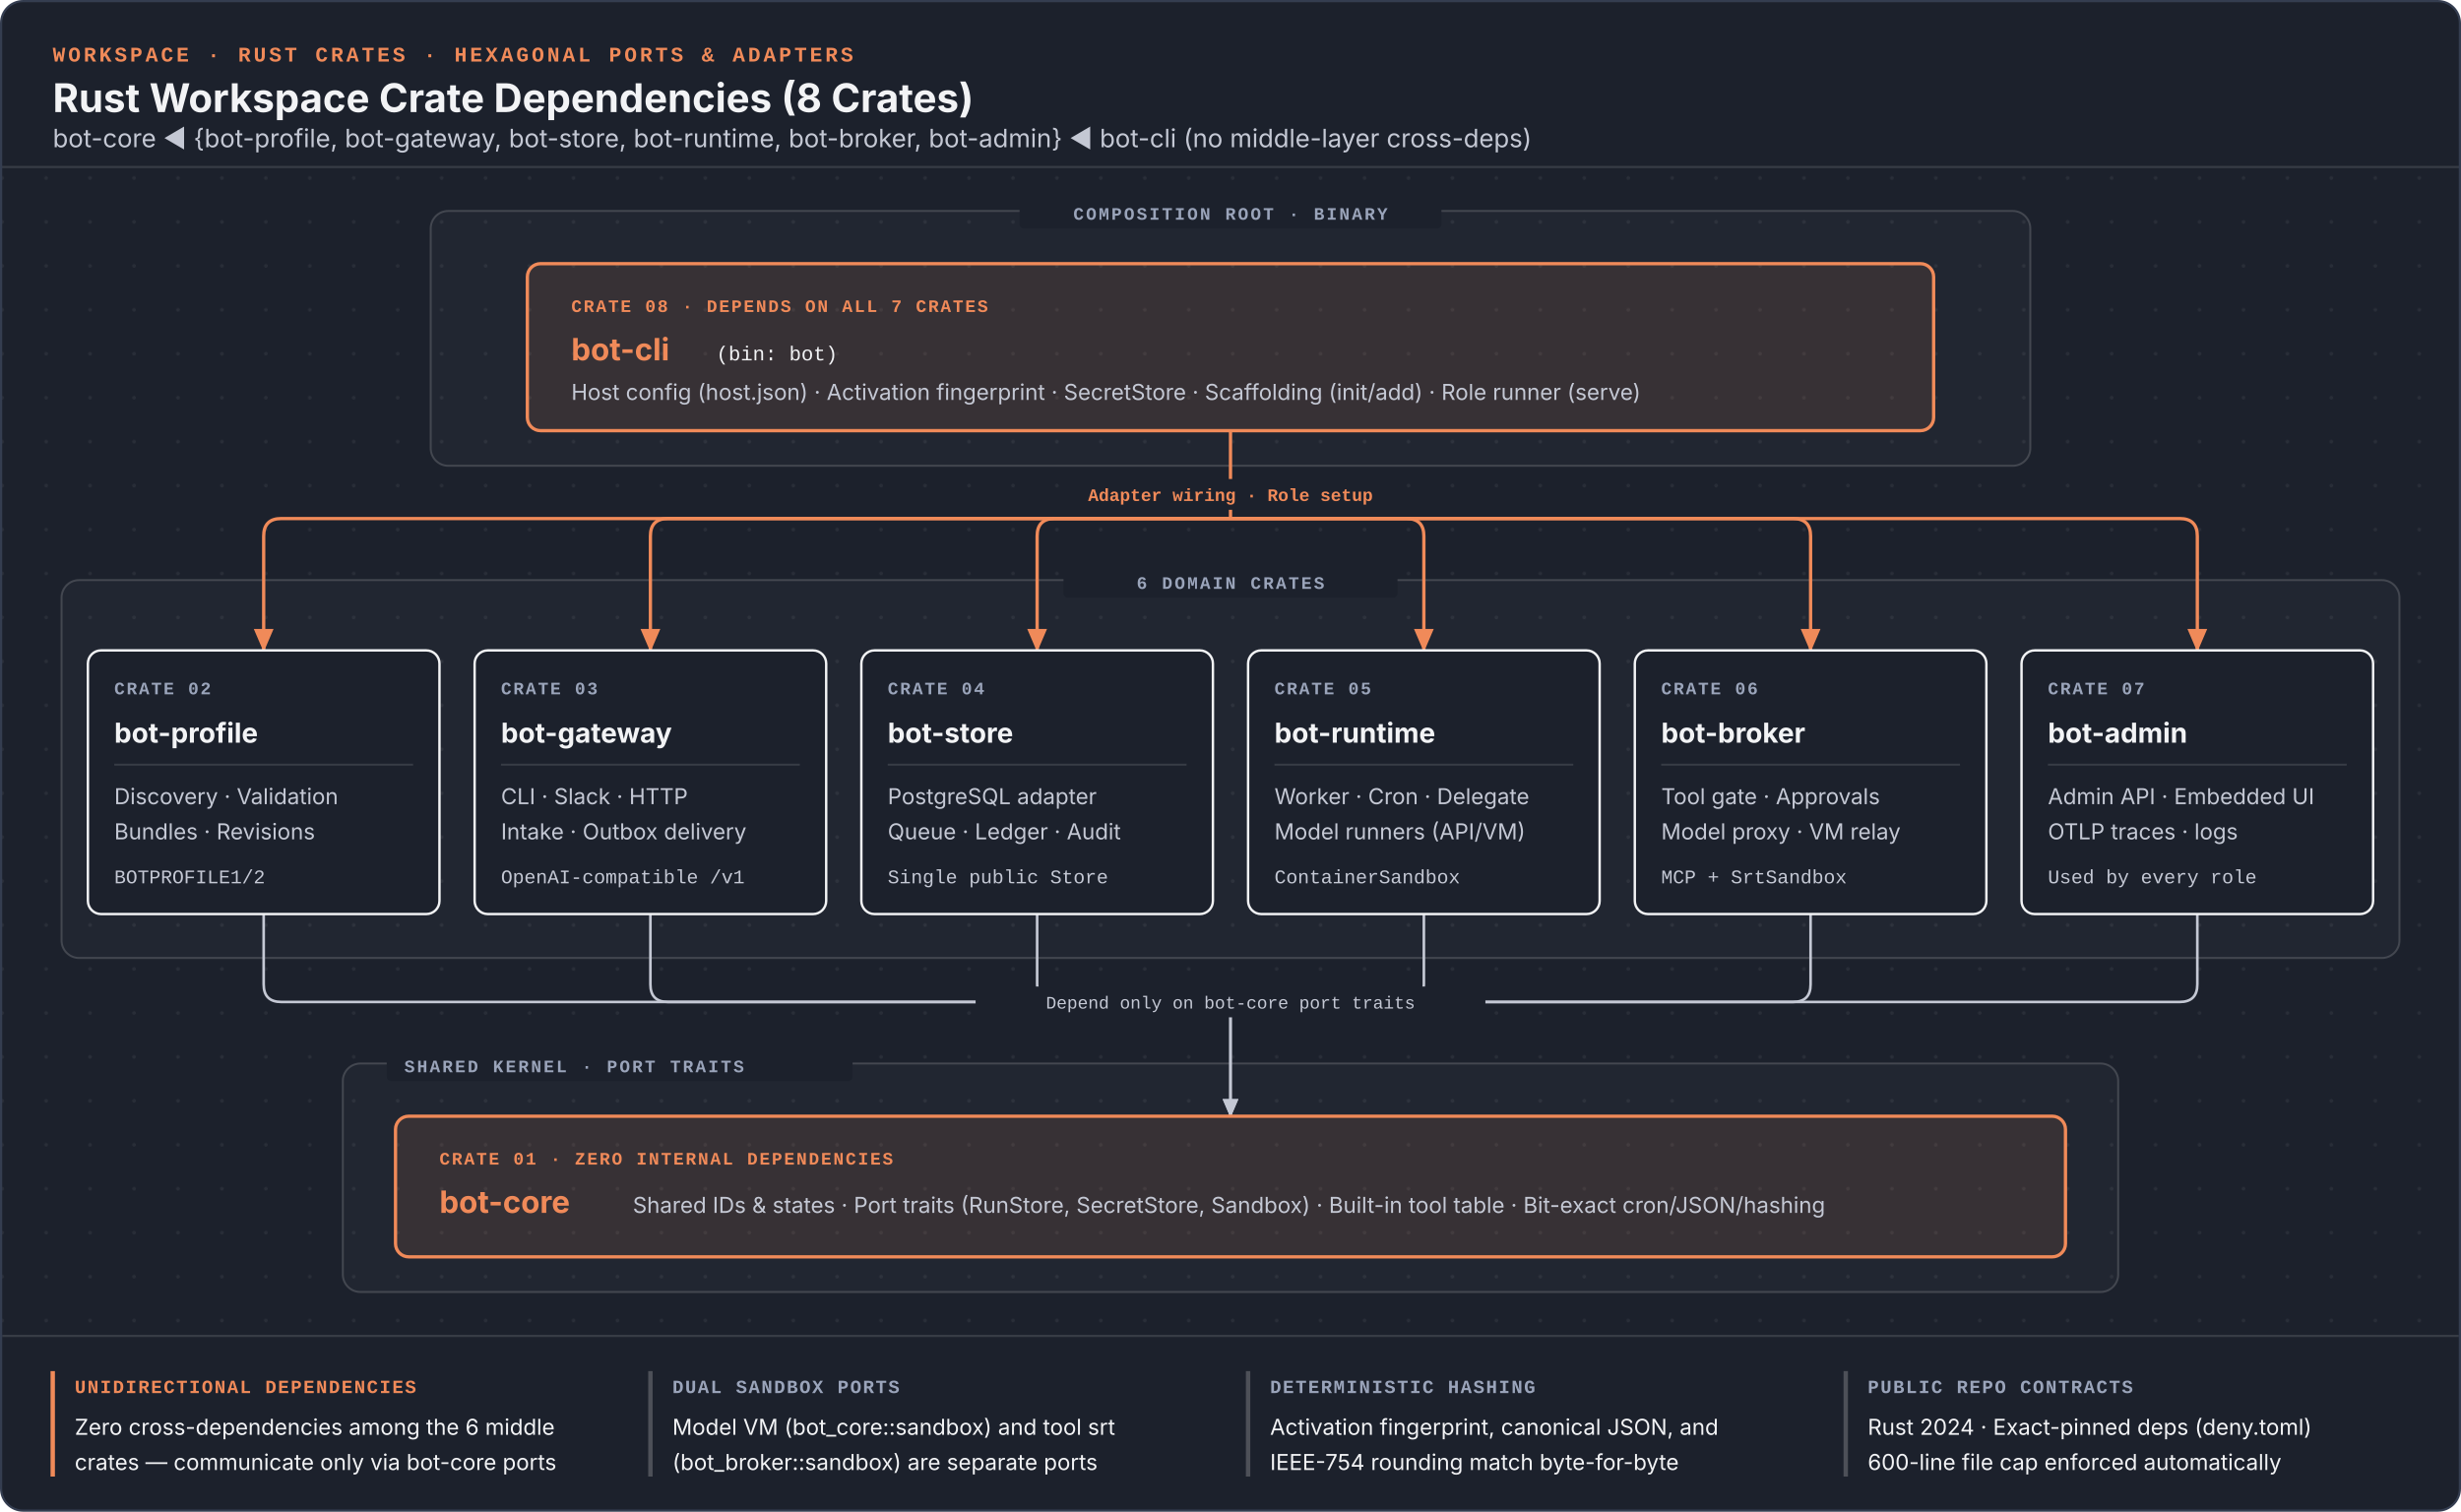
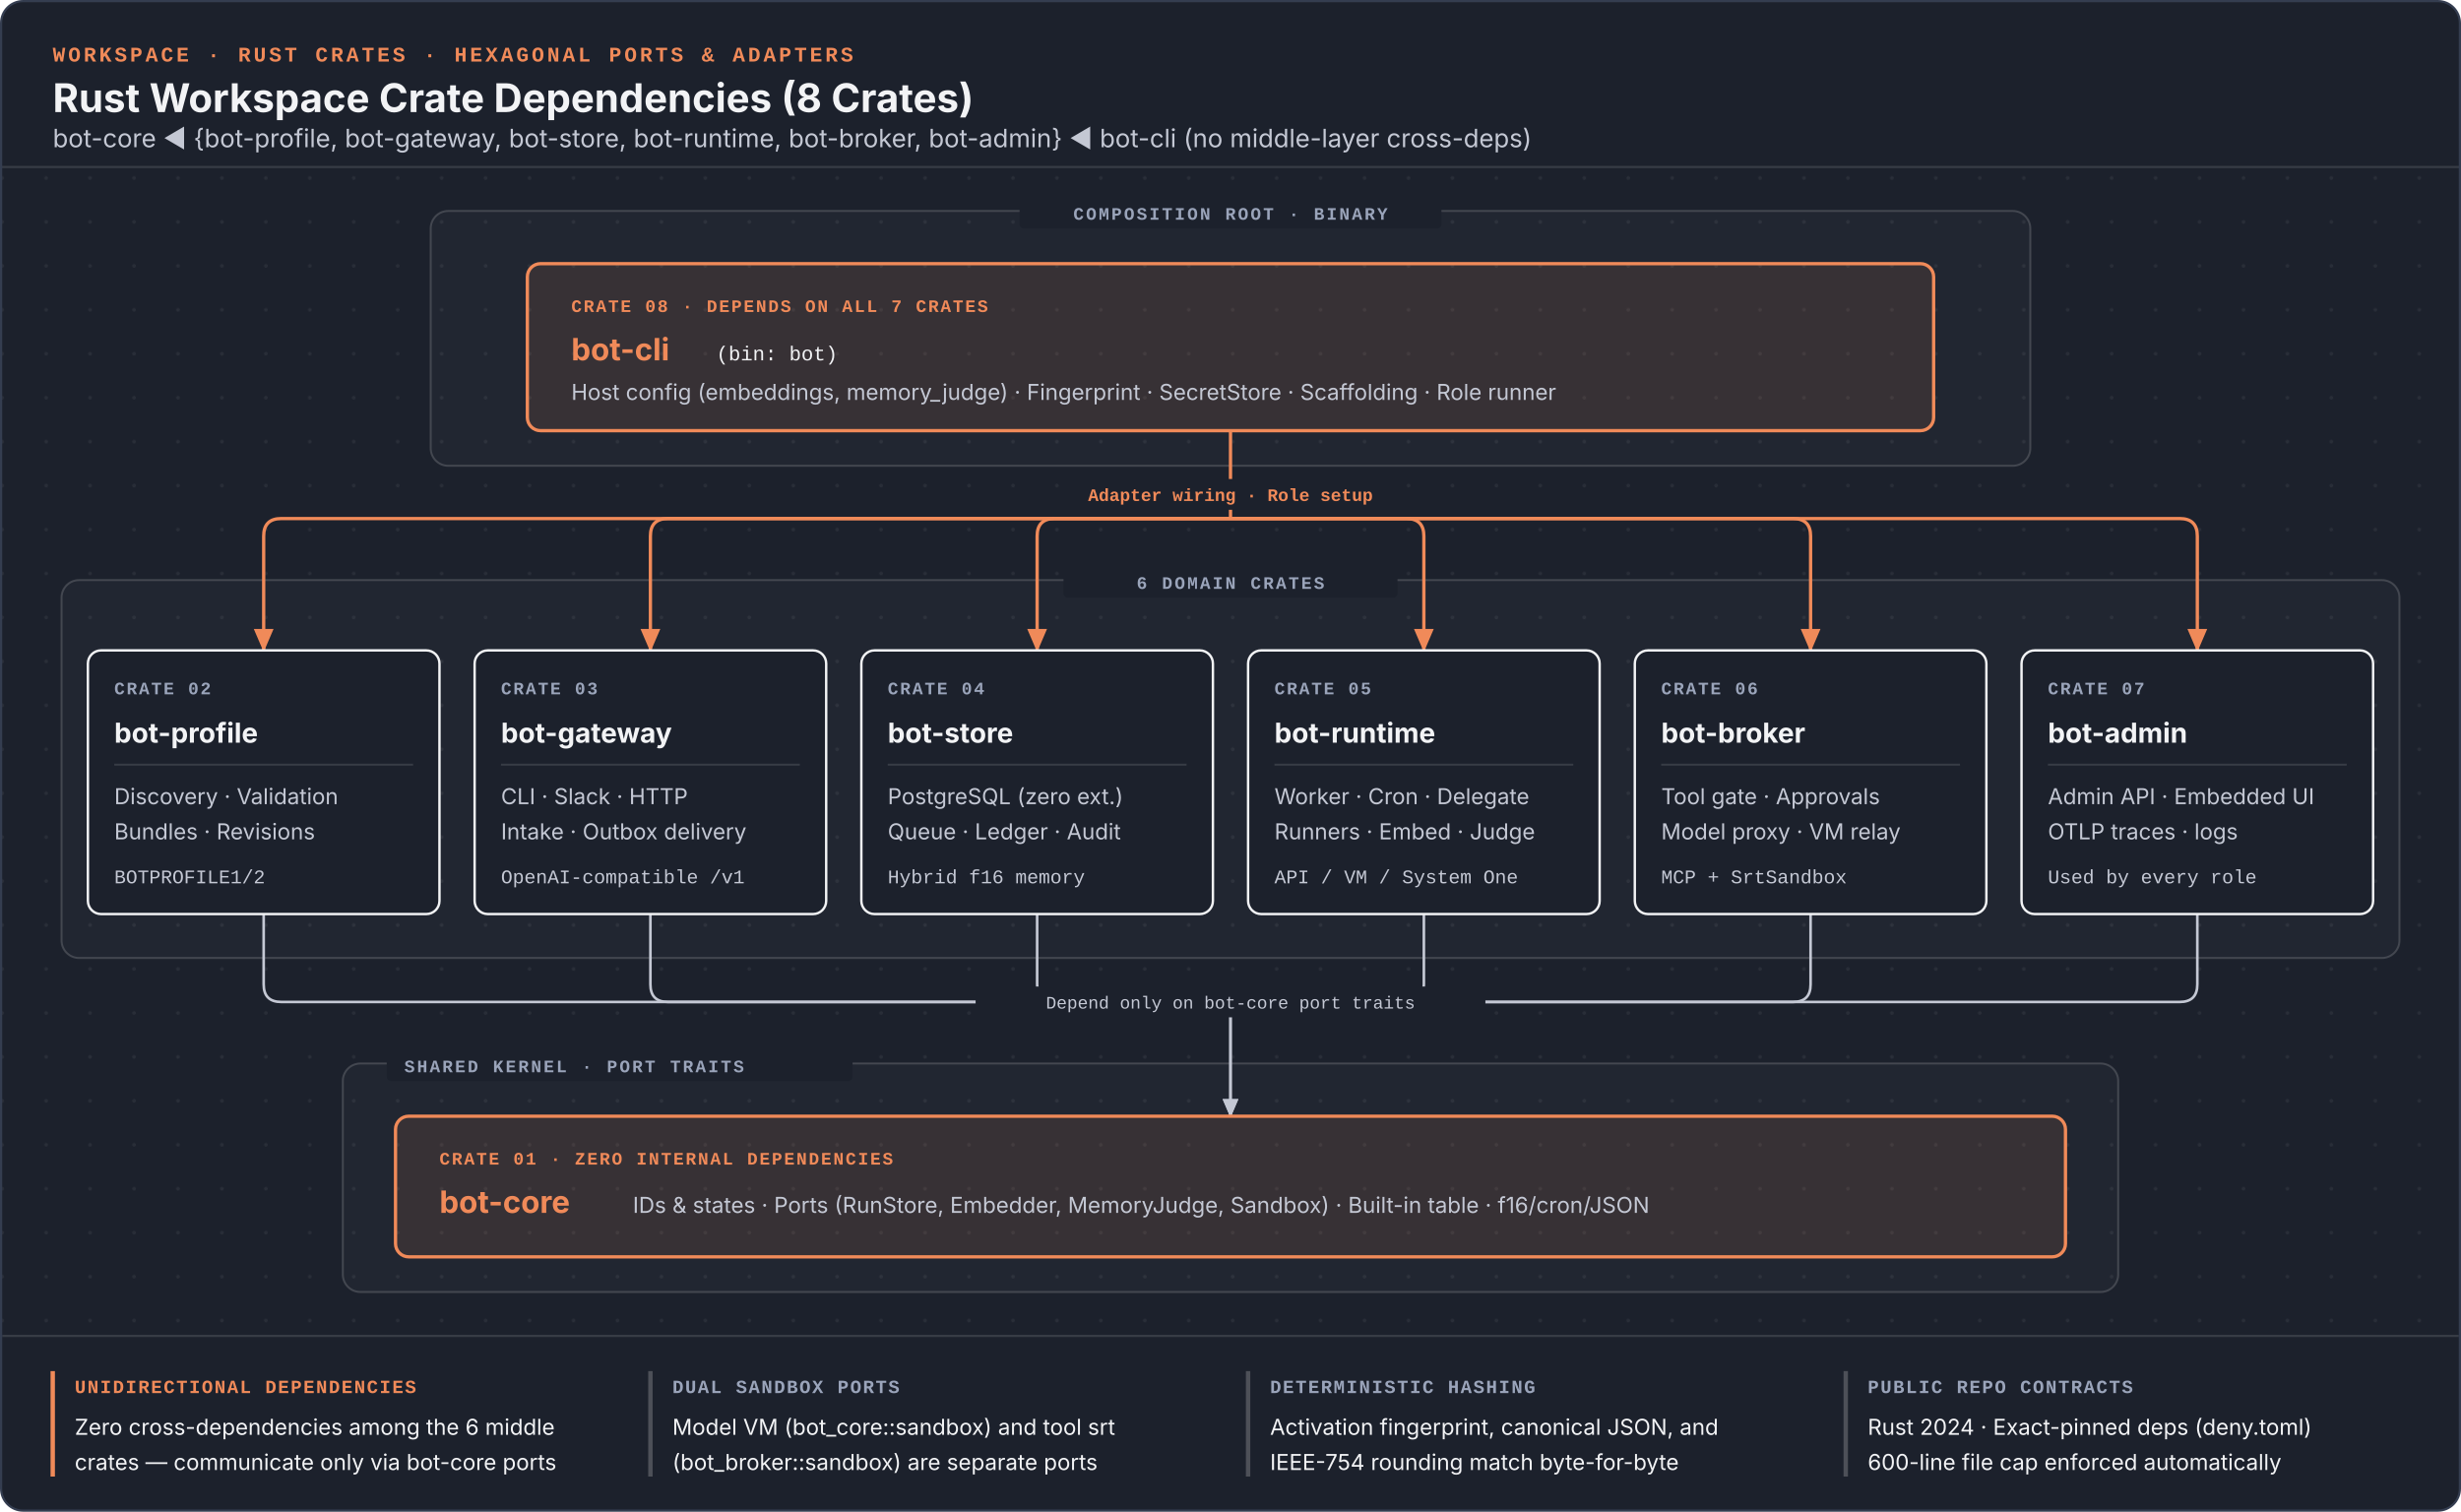
<svg xmlns="http://www.w3.org/2000/svg" viewBox="0 0 1120 688" width="1120" height="688" role="img" aria-labelledby="t-cr-d d-cr-d">
  <style>
    .bg { fill: #1c212c; }
    .frame { fill: #1c212c; stroke: #343d50; stroke-width: 1; }
    .hdr-bg { fill: #1c212c; }
    .ftr-bg { fill: #1c212c; }
    .hdr-rule { stroke: rgba(245,245,245,0.13); stroke-width: 1; }
    .dot { fill: rgba(245,245,245,0.10); }
    .zone { fill: rgba(245,245,245,0.025); stroke: rgba(245,245,245,0.17); stroke-width: 0.9; }
    .zone-dash { fill: rgba(245,245,245,0.025); stroke: #c4c8d4; stroke-width: 0.9; stroke-dasharray: 5,3; }
    .node { fill: #1c212c; stroke: #f2f3f5; stroke-width: 1.1; }
    .node-soft { fill: #1c212c; stroke: #c4c8d4; stroke-width: 1; }
    .node-dash { fill: #1c212c; stroke: #f2f3f5; stroke-width: 1.1; stroke-dasharray: 5,3; }
    .node-focal { fill: rgba(240,138,89,0.11); stroke: #f08a59; stroke-width: 1.5; }
    .node-link { fill: rgba(124,166,232,0.10); stroke: #7ca6e8; stroke-width: 1.1; }
    .div { stroke: rgba(245,245,245,0.13); stroke-width: 0.9; }
    .div-acc { stroke: rgba(240,138,89,0.32); stroke-width: 0.9; }
    .lbl-bg { fill: #1c212c; }
    .h-eye { font-family: ui-monospace, SFMono-Regular, Menlo, Monaco, Consolas, 'Liberation Mono', monospace; font-size: 9.5px; font-weight: 600; letter-spacing: 0.14em; fill: #f08a59; }
    .h-title { font-family: -apple-system, BlinkMacSystemFont, 'Apple SD Gothic Neo', 'Malgun Gothic', 'Noto Sans KR', 'Segoe UI', sans-serif; font-size: 18px; font-weight: 700; fill: #f2f3f5; }
    .h-sub { font-family: -apple-system, BlinkMacSystemFont, 'Apple SD Gothic Neo', 'Malgun Gothic', 'Noto Sans KR', 'Segoe UI', sans-serif; font-size: 11.5px; fill: #c4c8d4; }
    .eye { font-family: ui-monospace, SFMono-Regular, Menlo, Monaco, Consolas, 'Liberation Mono', monospace; font-size: 8px; font-weight: 600; letter-spacing: 0.10em; fill: #9aa4ba; }
    .eye-acc { font-family: ui-monospace, SFMono-Regular, Menlo, Monaco, Consolas, 'Liberation Mono', monospace; font-size: 8px; font-weight: 600; letter-spacing: 0.10em; fill: #f08a59; }
    .eye-lnk { font-family: ui-monospace, SFMono-Regular, Menlo, Monaco, Consolas, 'Liberation Mono', monospace; font-size: 8px; font-weight: 600; letter-spacing: 0.10em; fill: #7ca6e8; }
    .ttl { font-family: -apple-system, BlinkMacSystemFont, 'Apple SD Gothic Neo', 'Malgun Gothic', 'Noto Sans KR', 'Segoe UI', sans-serif; font-size: 13.5px; font-weight: 700; fill: #f2f3f5; }
    .ttl-sm { font-family: -apple-system, BlinkMacSystemFont, 'Apple SD Gothic Neo', 'Malgun Gothic', 'Noto Sans KR', 'Segoe UI', sans-serif; font-size: 12.5px; font-weight: 700; fill: #f2f3f5; }
    .ttl-acc { font-family: -apple-system, BlinkMacSystemFont, 'Apple SD Gothic Neo', 'Malgun Gothic', 'Noto Sans KR', 'Segoe UI', sans-serif; font-size: 14px; font-weight: 700; fill: #f08a59; }
    .sub { font-family: -apple-system, BlinkMacSystemFont, 'Apple SD Gothic Neo', 'Malgun Gothic', 'Noto Sans KR', 'Segoe UI', sans-serif; font-size: 10px; fill: #c4c8d4; }
    .mono { font-family: ui-monospace, SFMono-Regular, Menlo, Monaco, Consolas, 'Liberation Mono', monospace; font-size: 8.8px; fill: #c4c8d4; }
    .mono-ink { font-family: ui-monospace, SFMono-Regular, Menlo, Monaco, Consolas, 'Liberation Mono', monospace; font-size: 9.2px; font-weight: 500; fill: #f2f3f5; }
    .zlbl { font-family: ui-monospace, SFMono-Regular, Menlo, Monaco, Consolas, 'Liberation Mono', monospace; font-size: 8px; font-weight: 600; letter-spacing: 0.12em; fill: #9aa4ba; }
    .zlbl-acc { font-family: ui-monospace, SFMono-Regular, Menlo, Monaco, Consolas, 'Liberation Mono', monospace; font-size: 8px; font-weight: 600; letter-spacing: 0.12em; fill: #f08a59; }
    .edge { fill: none; stroke: #c4c8d4; stroke-width: 1.2; }
    .edge-dash { fill: none; stroke: #c4c8d4; stroke-width: 1; stroke-dasharray: 4,3; }
    .edge-acc { fill: none; stroke: #f08a59; stroke-width: 1.5; }
    .edge-lnk { fill: none; stroke: #7ca6e8; stroke-width: 1.3; }
    .elbl { font-family: ui-monospace, SFMono-Regular, Menlo, Monaco, Consolas, 'Liberation Mono', monospace; font-size: 8px; font-weight: 500; fill: #c4c8d4; }
    .elbl-acc { font-family: ui-monospace, SFMono-Regular, Menlo, Monaco, Consolas, 'Liberation Mono', monospace; font-size: 8px; font-weight: 600; fill: #f08a59; }
    .elbl-lnk { font-family: ui-monospace, SFMono-Regular, Menlo, Monaco, Consolas, 'Liberation Mono', monospace; font-size: 8px; font-weight: 600; fill: #7ca6e8; }
    .ar-m { fill: #c4c8d4; }
    .ar-a { fill: #f08a59; }
    .ar-l { fill: #7ca6e8; }
    .bar { stroke: rgba(191,192,192,0.30); stroke-width: 2; }
    .bar-acc { stroke: #f08a59; stroke-width: 2; }
    .fk { font-family: ui-monospace, SFMono-Regular, Menlo, Monaco, Consolas, 'Liberation Mono', monospace; font-size: 8.5px; font-weight: 600; letter-spacing: 0.08em; fill: #9aa4ba; }
    .fk-acc { font-family: ui-monospace, SFMono-Regular, Menlo, Monaco, Consolas, 'Liberation Mono', monospace; font-size: 8.5px; font-weight: 600; letter-spacing: 0.08em; fill: #f08a59; }
    .fv { font-family: -apple-system, BlinkMacSystemFont, 'Apple SD Gothic Neo', 'Malgun Gothic', 'Noto Sans KR', 'Segoe UI', sans-serif; font-size: 10px; fill: #f2f3f5; }
  </style>
  <defs>
    <clipPath id="clip-cr-d">
      <rect x="0.5" y="0.5" width="1119" height="687" rx="10" />
    </clipPath>
    <pattern id="dots-cr-d" width="20" height="20" patternUnits="userSpaceOnUse">
      <circle cx="1" cy="1" r="0.85" class="dot" />
    </pattern>
    <marker id="ar-m-cr-d" markerWidth="7" markerHeight="6" refX="6.5" refY="3" orient="auto">
      <polygon points="0 0, 7 3, 0 6" class="ar-m" />
    </marker>
    <marker id="ar-mr-cr-d" markerWidth="7" markerHeight="6" refX="0.5" refY="3" orient="auto">
      <polygon points="7 0, 0 3, 7 6" class="ar-m" />
    </marker>
    <marker id="ar-a-cr-d" markerWidth="7" markerHeight="6" refX="6.5" refY="3" orient="auto">
      <polygon points="0 0, 7 3, 0 6" class="ar-a" />
    </marker>
    <marker id="ar-ar-cr-d" markerWidth="7" markerHeight="6" refX="0.5" refY="3" orient="auto">
      <polygon points="7 0, 0 3, 7 6" class="ar-a" />
    </marker>
    <marker id="ar-l-cr-d" markerWidth="7" markerHeight="6" refX="6.5" refY="3" orient="auto">
      <polygon points="0 0, 7 3, 0 6" class="ar-l" />
    </marker>
    <marker id="ar-lr-cr-d" markerWidth="7" markerHeight="6" refX="0.5" refY="3" orient="auto">
      <polygon points="7 0, 0 3, 7 6" class="ar-l" />
    </marker>
  </defs>
  <g clip-path="url(#clip-cr-d)">
    <rect width="1120" height="688" class="bg" />
    <rect x="0" y="76" width="1120" height="532" fill="url(#dots-cr-d)" opacity="0.6" />
    <text x="24" y="28" class="h-eye">WORKSPACE · RUST CRATES · HEXAGONAL PORTS &amp; ADAPTERS</text>
    <text x="24" y="51" class="h-title">Rust Workspace Crate Dependencies (8 Crates)</text>
    <text x="24" y="67" class="h-sub">bot-core ◄ {bot-profile, bot-gateway, bot-store, bot-runtime, bot-broker, bot-admin} ◄ bot-cli (no middle-layer cross-deps)</text>
    <line x1="0" y1="76" x2="1120" y2="76" class="hdr-rule" />
    <g transform="translate(0,68)">
      <rect x="196" y="28" width="728" height="116" rx="8" class="zone" />
      <rect x="464" y="22" width="192" height="14" rx="2" class="lbl-bg" />
      <text x="560" y="32" text-anchor="middle" class="zlbl">COMPOSITION ROOT · BINARY</text>
      <rect x="28" y="196" width="1064" height="172" rx="8" class="zone" />
      <rect x="484" y="190" width="152" height="14" rx="2" class="lbl-bg" />
      <text x="560" y="200" text-anchor="middle" class="zlbl">6 DOMAIN CRATES</text>
      <rect x="156" y="416" width="808" height="104" rx="8" class="zone" />
      <rect x="176" y="410" width="212" height="14" rx="2" class="lbl-bg" />
      <text x="184" y="420" class="zlbl">SHARED KERNEL · PORT TRAITS</text>
      <line x1="560" y1="128" x2="560" y2="168" class="edge-acc" />
      <path d="M 560,168 H 128 Q 120,168 120,176 V 228" class="edge-acc" marker-end="url(#ar-a-cr-d)" />
      <path d="M 560,168 H 304 Q 296,168 296,176 V 228" class="edge-acc" marker-end="url(#ar-a-cr-d)" />
      <path d="M 560,168 H 480 Q 472,168 472,176 V 228" class="edge-acc" marker-end="url(#ar-a-cr-d)" />
      <path d="M 560,168 H 640 Q 648,168 648,176 V 228" class="edge-acc" marker-end="url(#ar-a-cr-d)" />
      <path d="M 560,168 H 816 Q 824,168 824,176 V 228" class="edge-acc" marker-end="url(#ar-a-cr-d)" />
      <path d="M 560,168 H 992 Q 1000,168 1000,176 V 228" class="edge-acc" marker-end="url(#ar-a-cr-d)" />
      <path d="M 120,348 V 380 Q 120,388 128,388 H 552 Q 560,388 560,396 V 440" class="edge" marker-end="url(#ar-m-cr-d)" />
      <path d="M 296,348 V 380 Q 296,388 304,388 H 552" class="edge" />
      <path d="M 472,348 V 380 Q 472,388 480,388 H 552" class="edge" />
      <path d="M 648,348 V 380 Q 648,388 640,388 H 568" class="edge" />
      <path d="M 824,348 V 380 Q 824,388 816,388 H 568" class="edge" />
      <path d="M 1000,348 V 380 Q 1000,388 992,388 H 568 Q 560,388 560,396 V 440" class="edge" marker-end="url(#ar-m-cr-d)" />
      <rect x="488" y="150" width="144" height="14" rx="2" class="lbl-bg" />
      <text x="560" y="160" text-anchor="middle" class="elbl-acc">Adapter wiring · Role setup</text>
      <rect x="444" y="381" width="232" height="14" rx="2" class="lbl-bg" />
      <text x="560" y="391" text-anchor="middle" class="elbl">Depend only on bot-core port traits</text>
      <g id="cr-cli">
        <rect x="240" y="52" width="640" height="76" rx="6" class="node-focal" />
        <text x="260" y="74" class="eye-acc">CRATE 08 · DEPENDS ON ALL 7 CRATES</text>
        <text x="260" y="96" class="ttl-acc">bot-cli</text>
        <text x="326" y="96" class="mono-ink">(bin: bot)</text>
-         <text x="260" y="114" class="sub">Host config (host.json) · Activation fingerprint · SecretStore · Scaffolding (init/add) · Role runner (serve)</text>
+         <text x="260" y="114" class="sub">Host config (embeddings, memory_judge) · Fingerprint · SecretStore · Scaffolding · Role runner</text>
      </g>
      <g id="cr-profile">
        <rect x="40" y="228" width="160" height="120" rx="6" class="node" />
        <text x="52" y="248" class="eye">CRATE 02</text>
        <text x="52" y="270" class="ttl-sm">bot-profile</text>
        <line x1="52" y1="280" x2="188" y2="280" class="div" />
        <text x="52" y="298" class="sub">Discovery · Validation</text>
        <text x="52" y="314" class="sub">Bundles · Revisions</text>
        <text x="52" y="334" class="mono">BOTPROFILE1/2</text>
      </g>
      <g id="cr-gateway">
        <rect x="216" y="228" width="160" height="120" rx="6" class="node" />
        <text x="228" y="248" class="eye">CRATE 03</text>
        <text x="228" y="270" class="ttl-sm">bot-gateway</text>
        <line x1="228" y1="280" x2="364" y2="280" class="div" />
        <text x="228" y="298" class="sub">CLI · Slack · HTTP</text>
        <text x="228" y="314" class="sub">Intake · Outbox delivery</text>
        <text x="228" y="334" class="mono">OpenAI-compatible /v1</text>
      </g>
      <g id="cr-store">
        <rect x="392" y="228" width="160" height="120" rx="6" class="node" />
        <text x="404" y="248" class="eye">CRATE 04</text>
        <text x="404" y="270" class="ttl-sm">bot-store</text>
        <line x1="404" y1="280" x2="540" y2="280" class="div" />
-         <text x="404" y="298" class="sub">PostgreSQL adapter</text>
+         <text x="404" y="298" class="sub">PostgreSQL (zero ext.)</text>
        <text x="404" y="314" class="sub">Queue · Ledger · Audit</text>
-         <text x="404" y="334" class="mono">Single public Store</text>
+         <text x="404" y="334" class="mono">Hybrid f16 memory</text>
      </g>
      <g id="cr-runtime">
        <rect x="568" y="228" width="160" height="120" rx="6" class="node" />
        <text x="580" y="248" class="eye">CRATE 05</text>
        <text x="580" y="270" class="ttl-sm">bot-runtime</text>
        <line x1="580" y1="280" x2="716" y2="280" class="div" />
        <text x="580" y="298" class="sub">Worker · Cron · Delegate</text>
-         <text x="580" y="314" class="sub">Model runners (API/VM)</text>
-         <text x="580" y="334" class="mono">ContainerSandbox</text>
+         <text x="580" y="314" class="sub">Runners · Embed · Judge</text>
+         <text x="580" y="334" class="mono">API / VM / System One</text>
      </g>
      <g id="cr-broker">
        <rect x="744" y="228" width="160" height="120" rx="6" class="node" />
        <text x="756" y="248" class="eye">CRATE 06</text>
        <text x="756" y="270" class="ttl-sm">bot-broker</text>
        <line x1="756" y1="280" x2="892" y2="280" class="div" />
        <text x="756" y="298" class="sub">Tool gate · Approvals</text>
        <text x="756" y="314" class="sub">Model proxy · VM relay</text>
        <text x="756" y="334" class="mono">MCP + SrtSandbox</text>
      </g>
      <g id="cr-admin">
        <rect x="920" y="228" width="160" height="120" rx="6" class="node" />
        <text x="932" y="248" class="eye">CRATE 07</text>
        <text x="932" y="270" class="ttl-sm">bot-admin</text>
        <line x1="932" y1="280" x2="1068" y2="280" class="div" />
        <text x="932" y="298" class="sub">Admin API · Embedded UI</text>
        <text x="932" y="314" class="sub">OTLP traces · logs</text>
        <text x="932" y="334" class="mono">Used by every role</text>
      </g>
      <g id="cr-core">
        <rect x="180" y="440" width="760" height="64" rx="6" class="node-focal" />
        <text x="200" y="462" class="eye-acc">CRATE 01 · ZERO INTERNAL DEPENDENCIES</text>
        <text x="200" y="484" class="ttl-acc">bot-core</text>
-         <text x="288" y="484" class="sub">Shared IDs &amp; states · Port traits (RunStore, SecretStore, Sandbox) · Built-in tool table · Bit-exact cron/JSON/hashing</text>
+         <text x="288" y="484" class="sub">IDs &amp; states · Ports (RunStore, Embedder, MemoryJudge, Sandbox) · Built-in table · f16/cron/JSON</text>
      </g>
    </g>
    <line x1="1" y1="608" x2="1119" y2="608" class="hdr-rule" />
    <line x1="24" y1="624" x2="24" y2="672" class="bar-acc" />
    <text x="34" y="634" class="fk-acc">UNIDIRECTIONAL DEPENDENCIES</text>
    <text x="34" y="653" class="fv">Zero cross-dependencies among the 6 middle</text>
    <text x="34" y="669" class="fv">crates — communicate only via bot-core ports</text>
    <line x1="296" y1="624" x2="296" y2="672" class="bar" />
    <text x="306" y="634" class="fk">DUAL SANDBOX PORTS</text>
    <text x="306" y="653" class="fv">Model VM (bot_core::sandbox) and tool srt</text>
    <text x="306" y="669" class="fv">(bot_broker::sandbox) are separate ports</text>
    <line x1="568" y1="624" x2="568" y2="672" class="bar" />
    <text x="578" y="634" class="fk">DETERMINISTIC HASHING</text>
    <text x="578" y="653" class="fv">Activation fingerprint, canonical JSON, and</text>
    <text x="578" y="669" class="fv">IEEE-754 rounding match byte-for-byte</text>
    <line x1="840" y1="624" x2="840" y2="672" class="bar" />
    <text x="850" y="634" class="fk">PUBLIC REPO CONTRACTS</text>
    <text x="850" y="653" class="fv">Rust 2024 · Exact-pinned deps (deny.toml)</text>
    <text x="850" y="669" class="fv">600-line file cap enforced automatically</text>
  </g>
  <rect x="0.5" y="0.5" width="1119" height="687" rx="10" fill="none" stroke="#343d50" stroke-width="1" />
</svg>
